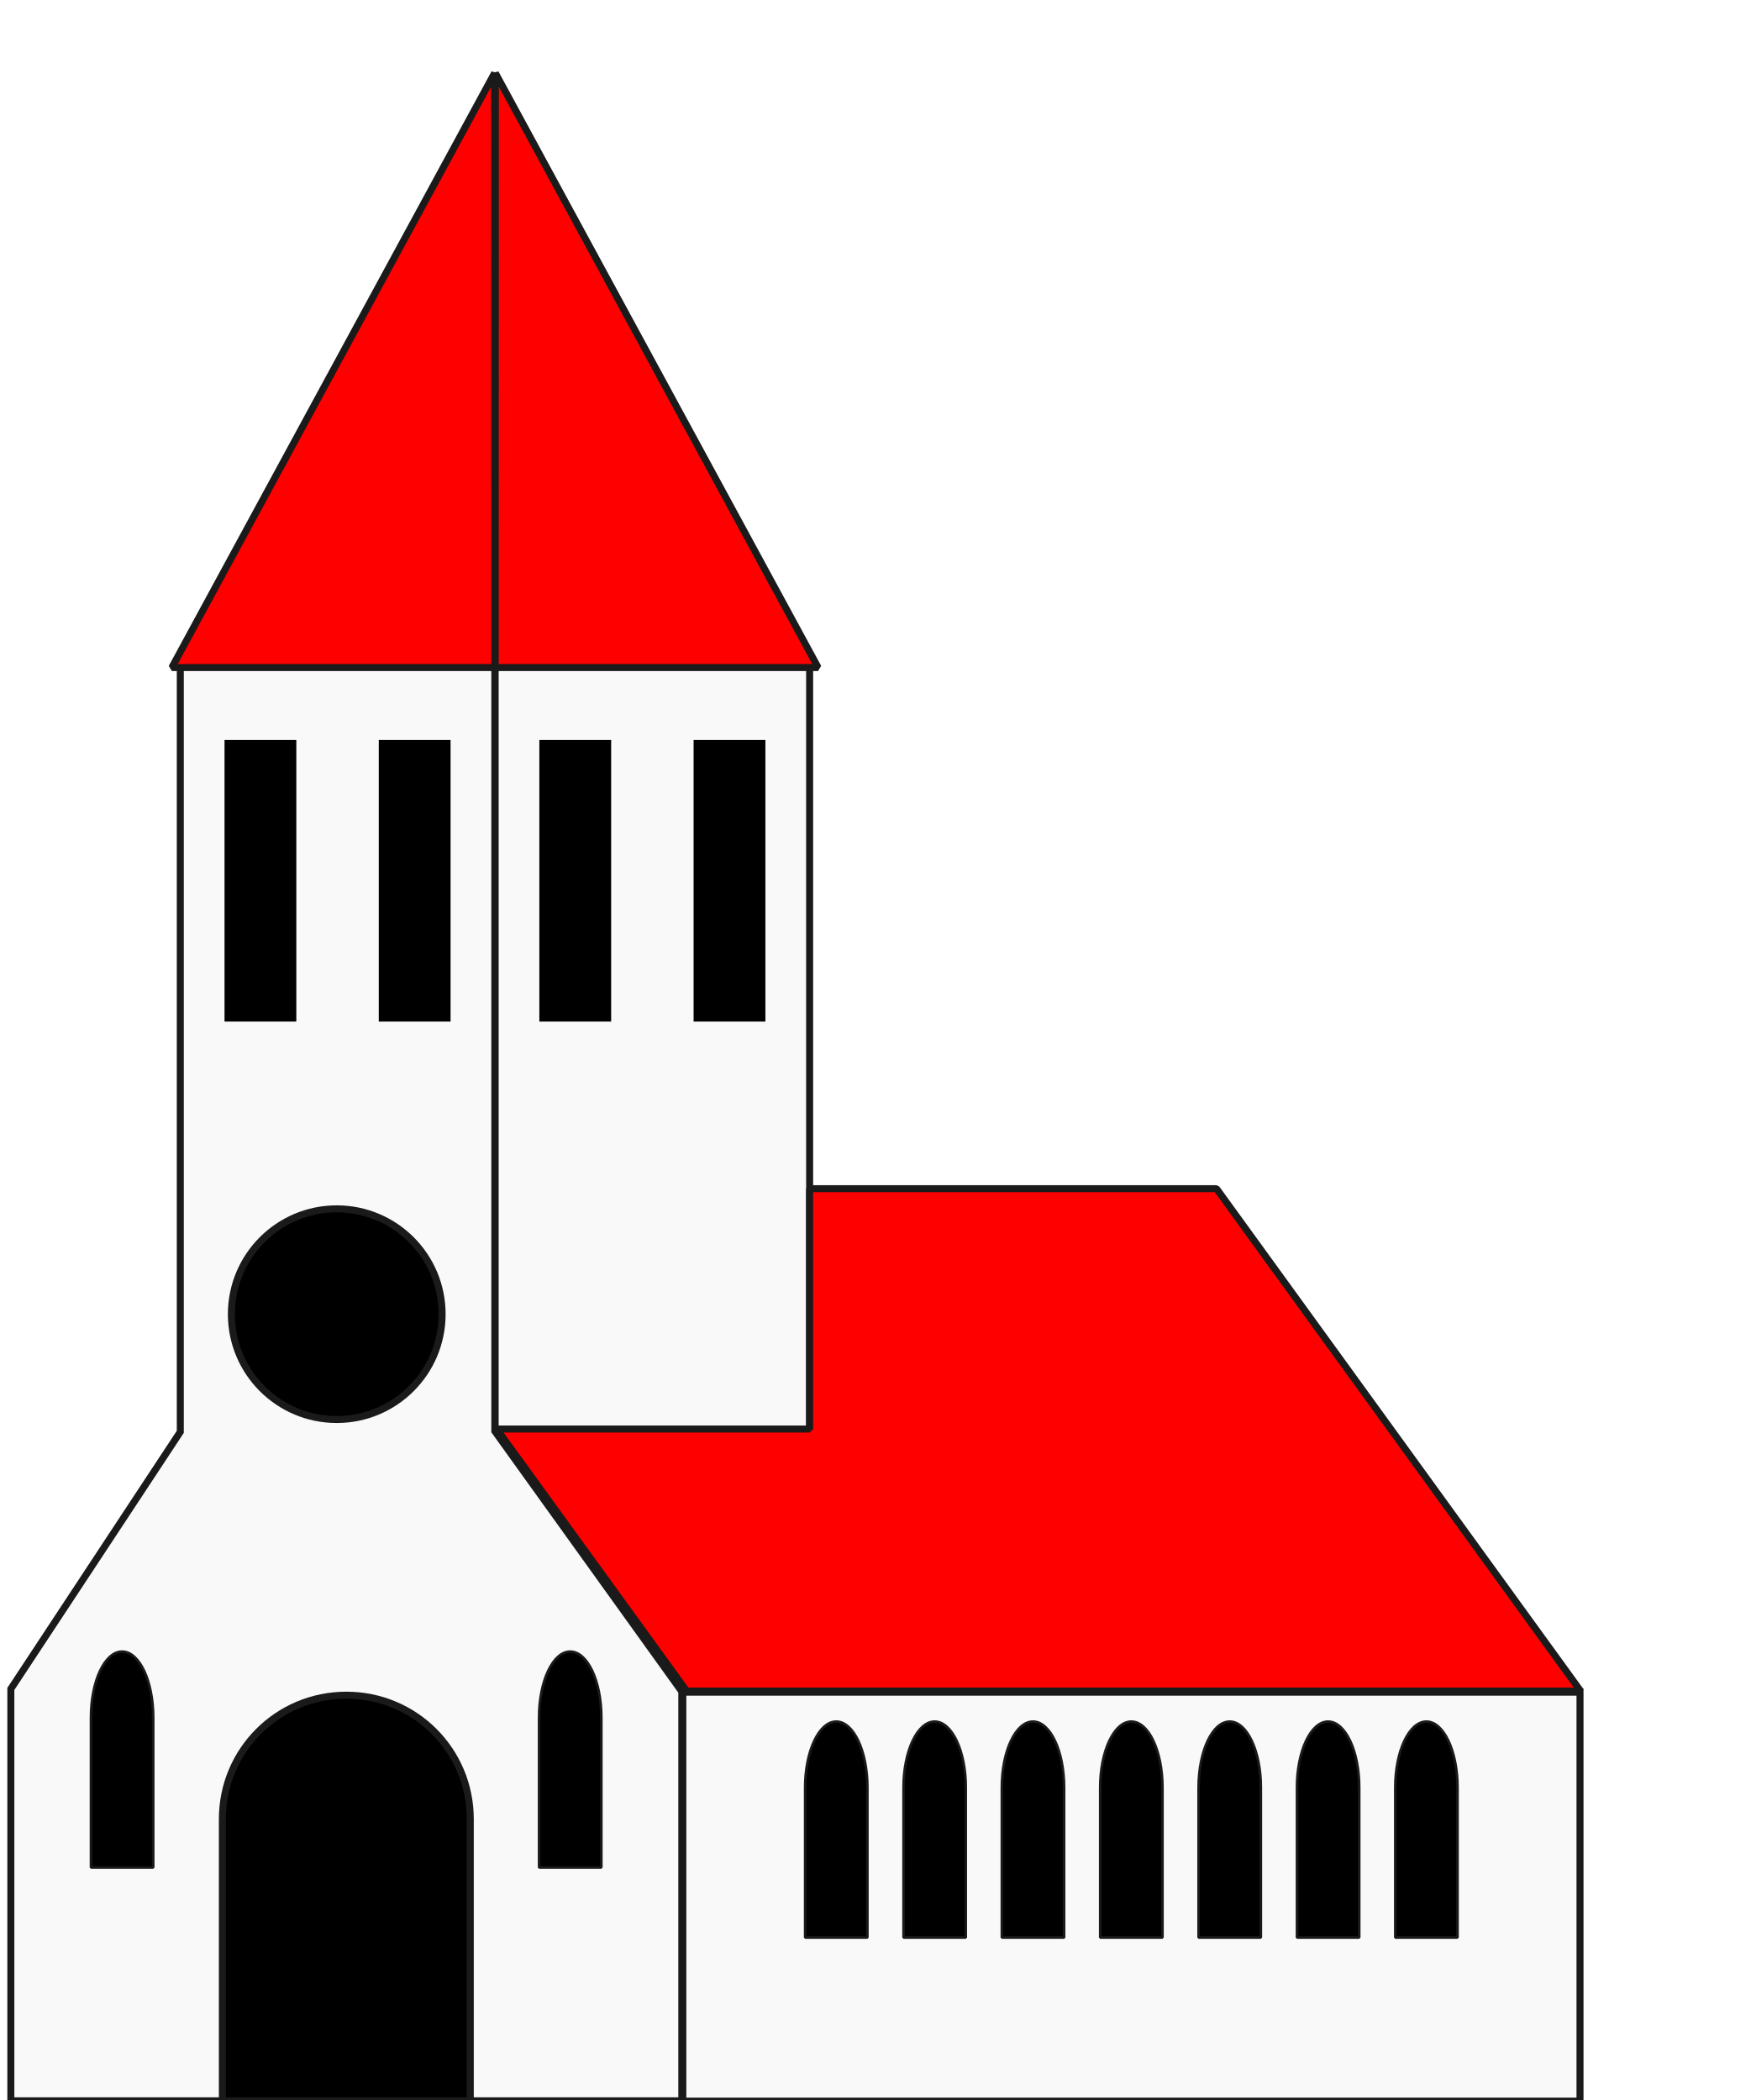
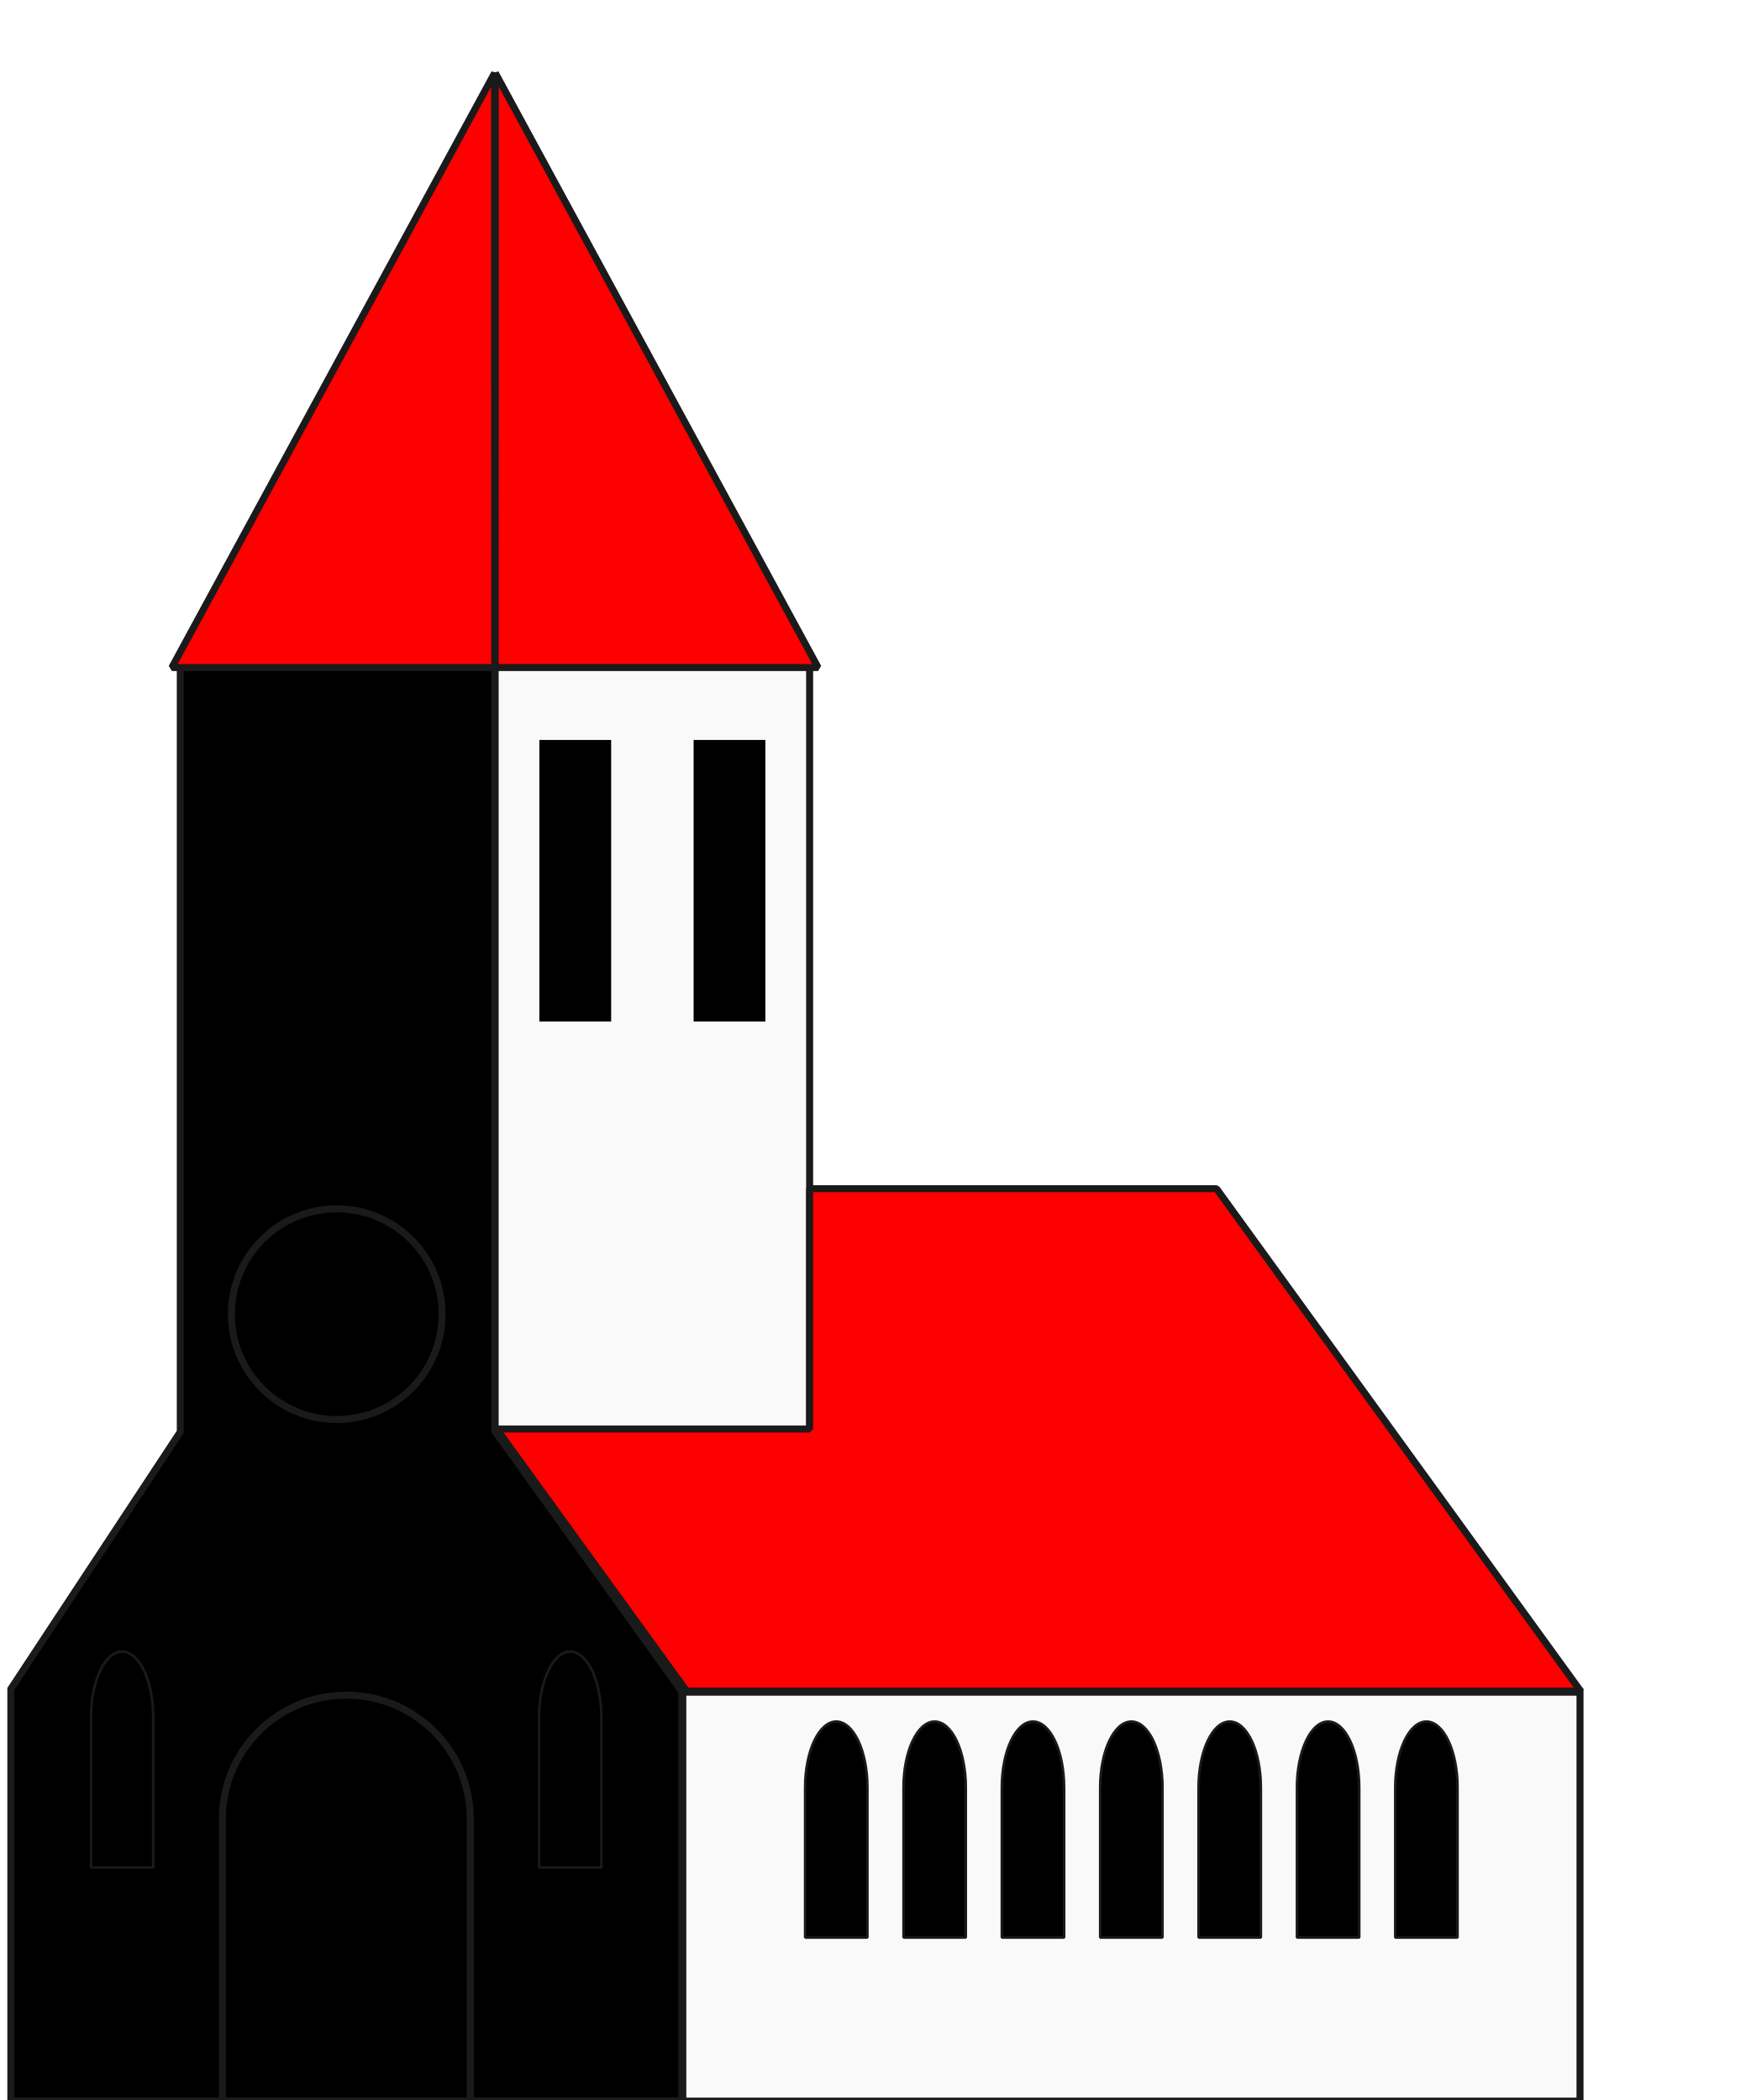
<svg xmlns="http://www.w3.org/2000/svg" id="svg2" viewBox="0 0 200 300" height="300" width="250" version="1.1">
  <g id="layer1" transform="translate(0,-852.36)">
    <rect id="rect3336-5" style="color:#000000" class="wall" ry="0" height="204.91" width="44.921" stroke="#1a1a1a" y="947.57" x="45.712" fill="#f9f9f9" />
-     <path id="rect3336-0" stroke-linejoin="bevel" style="color:#000000" d="m45.725 947.72 0.023-84.92 46.092 84.92z" stroke="#1a1a1a" class="roof" fill="#f00" />
+     <path id="rect3336-0" stroke-linejoin="bevel" style="color:#000000" d="m45.725 947.72 0.023-84.92 46.092 84.92z" class="roof" stroke="#1a1a1a" fill="#f00" />
    <g id="g4759" transform="matrix(1 0 0 2.2756 -56.279 -1252.7)">
      <rect id="rect4171" style="color:#000000" height="17.678" width="10.253" y="971.51" x="108.31" />
      <rect id="rect4171-6" style="color:#000000" height="17.678" width="10.253" y="971.51" x="130.34" />
    </g>
-     <path id="rect4778" style="color:#000000" d="m-45.671 947.57h44.921v109.34l24.202 36.727v58.843h-95.828v-58.475l26.705-37.194z" transform="scale(-1,1)" stroke="#1a1a1a" fill="#f9f9f9" />
-     <path id="path4780" stroke-linejoin="bevel" style="color:#000000" d="m45.658 947.72-0.023-84.92-46.092 84.92z" stroke="#1a1a1a" class="roof left" fill="#f00" />
+     <path id="rect4778" style="color:#000000" d="m-45.671 947.57h44.921v109.34l24.202 36.727v58.843h-95.828v-58.475l26.705-37.194z" transform="scale(-1,1)" class="wall left" stroke="#1a1a1a" />
+     <path id="path4780" stroke-linejoin="bevel" style="color:#000000" d="m45.658 947.72-0.023-84.92-46.092 84.92z" class="roof left" stroke="#1a1a1a" fill="#f00" />
    <g id="g4782" transform="matrix(-1,0,0,2.2756,147.66,-1252.7)">
      <rect id="rect4784" style="color:#000000" height="17.678" width="10.253" y="971.51" x="108.31" />
      <rect id="rect4786" style="color:#000000" height="17.678" width="10.253" y="971.51" x="130.34" />
    </g>
-     <path id="rect5780" stroke-linejoin="bevel" stroke="#1a1a1a" fill="#f00" style="color-rendering:auto;color:#000000;isolation:auto;mix-blend-mode:normal;shape-rendering:auto;solid-color:#000000;image-rendering:auto" transform="translate(0,852.36)" class="roof" d="m45.713 203.83zm44.92-34.018v34.336h-44.689l1.123 1.551 26 35.885h127.68l-52-71.771z" />
-     <rect id="rect5816" style="color:#000000" ry="0" height="58.422" width="128.14" stroke="#1a1a1a" y="1094.1" x="72.519" class="wall" fill="#f9f9f9" />
-     <g stroke-linejoin="bevel" stroke="#1a1a1a">
-       <path id="rect5829" style="color-rendering:auto;color:#000000;isolation:auto;mix-blend-mode:normal;shape-rendering:auto;solid-color:#000000;image-rendering:auto" transform="translate(-25,852.36)" d="m49.463 242.17c-9.808 0-17.703 7.9-17.703 17.7v40.25h35.406v-40.25c0-9.8-7.895-17.7-17.703-17.7z" />
-       <g stroke-width=".366">
-         <path id="path5849" style="color-rendering:auto;color:#000000;isolation:auto;mix-blend-mode:normal;shape-rendering:auto;solid-color:#000000;image-rendering:auto" d="m94.438 1098.3c-2.464 0-4.448 4.204-4.448 9.425v21.425h8.895v-21.425c0-5.221-1.984-9.425-4.448-9.425z" />
-         <path id="path5851" style="color-rendering:auto;color:#000000;isolation:auto;mix-blend-mode:normal;shape-rendering:auto;solid-color:#000000;image-rendering:auto" d="m108.49 1098.3c-2.464 0-4.448 4.204-4.448 9.425v21.425h8.895v-21.425c0-5.221-1.984-9.425-4.448-9.425z" />
-         <path id="path5853" style="color-rendering:auto;color:#000000;isolation:auto;mix-blend-mode:normal;shape-rendering:auto;solid-color:#000000;image-rendering:auto" d="m122.53 1098.3c-2.464 0-4.448 4.204-4.448 9.425v21.425h8.895v-21.425c0-5.221-1.984-9.425-4.448-9.425z" />
-         <path id="path5855" style="color-rendering:auto;color:#000000;isolation:auto;mix-blend-mode:normal;shape-rendering:auto;solid-color:#000000;image-rendering:auto" d="m136.58 1098.3c-2.464 0-4.448 4.204-4.448 9.425v21.425h8.895v-21.425c0-5.221-1.984-9.425-4.448-9.425z" />
-         <path id="path5857" style="color-rendering:auto;color:#000000;isolation:auto;mix-blend-mode:normal;shape-rendering:auto;solid-color:#000000;image-rendering:auto" d="m150.63 1098.3c-2.464 0-4.448 4.204-4.448 9.425v21.425h8.895v-21.425c0-5.221-1.984-9.425-4.448-9.425z" />
-         <path id="path5859" style="color-rendering:auto;color:#000000;isolation:auto;mix-blend-mode:normal;shape-rendering:auto;solid-color:#000000;image-rendering:auto" d="m164.68 1098.3c-2.464 0-4.448 4.204-4.448 9.425v21.425h8.895v-21.425c0-5.221-1.984-9.425-4.448-9.425z" />
-         <path id="path5865" style="color-rendering:auto;color:#000000;isolation:auto;mix-blend-mode:normal;shape-rendering:auto;solid-color:#000000;image-rendering:auto" d="m178.72 1098.3c-2.464 0-4.448 4.204-4.448 9.425v21.425h8.895v-21.425c0-5.221-1.984-9.425-4.448-9.425z" />
-         <path id="path5867" style="color-rendering:auto;color:#000000;isolation:auto;mix-blend-mode:normal;shape-rendering:auto;solid-color:#000000;image-rendering:auto" d="m56.438 1088.3c-2.464 0-4.448 4.204-4.448 9.425v21.425h8.895v-21.425c0-5.221-1.984-9.425-4.448-9.425z" />
-         <path id="path5869" style="color-rendering:auto;color:#000000;isolation:auto;mix-blend-mode:normal;shape-rendering:auto;solid-color:#000000;image-rendering:auto" d="m-7.562 1088.3c-2.464 0-4.448 4.204-4.448 9.425v21.425h8.895v-21.425c0-5.221-1.984-9.425-4.448-9.425z" />
+     <g stroke="#1a1a1a">
+       <path id="rect5780" stroke-linejoin="bevel" style="color-rendering:auto;color:#000000;isolation:auto;mix-blend-mode:normal;shape-rendering:auto;solid-color:#000000;image-rendering:auto" d="m45.713 203.83zm44.92-34.018v34.336h-44.689l1.123 1.551 26 35.885h127.68l-52-71.771z" transform="translate(0,852.36)" class="roof" fill="#f00" />
+       <rect id="rect5816" style="color:#000000" class="wall" ry="0" height="58.422" width="128.14" y="1094.1" x="72.519" fill="#f9f9f9" />
+       <g id="g9142" stroke-linejoin="bevel">
+         <path id="rect5829" d="m49.463 242.17c-9.808 0-17.703 7.9-17.703 17.7v40.25h35.406v-40.25c0-9.8-7.895-17.7-17.703-17.7z" style="color-rendering:auto;color:#000000;isolation:auto;mix-blend-mode:normal;shape-rendering:auto;solid-color:#000000;image-rendering:auto" transform="translate(-25,852.36)" />
+         <g id="g9145" stroke-width=".366">
+           <path id="path5849" style="color-rendering:auto;color:#000000;isolation:auto;mix-blend-mode:normal;shape-rendering:auto;solid-color:#000000;image-rendering:auto" d="m94.438 1098.3c-2.464 0-4.448 4.204-4.448 9.425v21.425h8.895v-21.425c0-5.221-1.984-9.425-4.448-9.425z" />
+           <path id="path5851" style="color-rendering:auto;color:#000000;isolation:auto;mix-blend-mode:normal;shape-rendering:auto;solid-color:#000000;image-rendering:auto" d="m108.49 1098.3c-2.464 0-4.448 4.204-4.448 9.425v21.425h8.895v-21.425c0-5.221-1.984-9.425-4.448-9.425z" />
+           <path id="path5853" style="color-rendering:auto;color:#000000;isolation:auto;mix-blend-mode:normal;shape-rendering:auto;solid-color:#000000;image-rendering:auto" d="m122.53 1098.3c-2.464 0-4.448 4.204-4.448 9.425v21.425h8.895v-21.425c0-5.221-1.984-9.425-4.448-9.425z" />
+           <path id="path5855" style="color-rendering:auto;color:#000000;isolation:auto;mix-blend-mode:normal;shape-rendering:auto;solid-color:#000000;image-rendering:auto" d="m136.58 1098.3c-2.464 0-4.448 4.204-4.448 9.425v21.425h8.895v-21.425c0-5.221-1.984-9.425-4.448-9.425z" />
+           <path id="path5857" style="color-rendering:auto;color:#000000;isolation:auto;mix-blend-mode:normal;shape-rendering:auto;solid-color:#000000;image-rendering:auto" d="m150.63 1098.3c-2.464 0-4.448 4.204-4.448 9.425v21.425h8.895v-21.425c0-5.221-1.984-9.425-4.448-9.425z" />
+           <path id="path5859" style="color-rendering:auto;color:#000000;isolation:auto;mix-blend-mode:normal;shape-rendering:auto;solid-color:#000000;image-rendering:auto" d="m164.68 1098.3c-2.464 0-4.448 4.204-4.448 9.425v21.425h8.895v-21.425c0-5.221-1.984-9.425-4.448-9.425z" />
+           <path id="path5865" style="color-rendering:auto;color:#000000;isolation:auto;mix-blend-mode:normal;shape-rendering:auto;solid-color:#000000;image-rendering:auto" d="m178.72 1098.3c-2.464 0-4.448 4.204-4.448 9.425v21.425h8.895v-21.425c0-5.221-1.984-9.425-4.448-9.425z" />
+           <path id="path5867" style="color-rendering:auto;color:#000000;isolation:auto;mix-blend-mode:normal;shape-rendering:auto;solid-color:#000000;image-rendering:auto" d="m56.438 1088.3c-2.464 0-4.448 4.204-4.448 9.425v21.425h8.895v-21.425c0-5.221-1.984-9.425-4.448-9.425z" />
+           <path id="path5869" style="color-rendering:auto;color:#000000;isolation:auto;mix-blend-mode:normal;shape-rendering:auto;solid-color:#000000;image-rendering:auto" d="m-7.562 1088.3c-2.464 0-4.448 4.204-4.448 9.425v21.425h8.895v-21.425c0-5.221-1.984-9.425-4.448-9.425z" />
+         </g>
+         <circle id="path5890" cy="1040.1" style="color-rendering:auto;color:#000000;isolation:auto;mix-blend-mode:normal;shape-rendering:auto;solid-color:#000000;image-rendering:auto" cx="23.094" r="15.048" />
      </g>
-       <circle id="path5890" cx="23.094" style="color-rendering:auto;color:#000000;isolation:auto;mix-blend-mode:normal;shape-rendering:auto;solid-color:#000000;image-rendering:auto" r="15.048" cy="1040.1" />
    </g>
  </g>
</svg>
